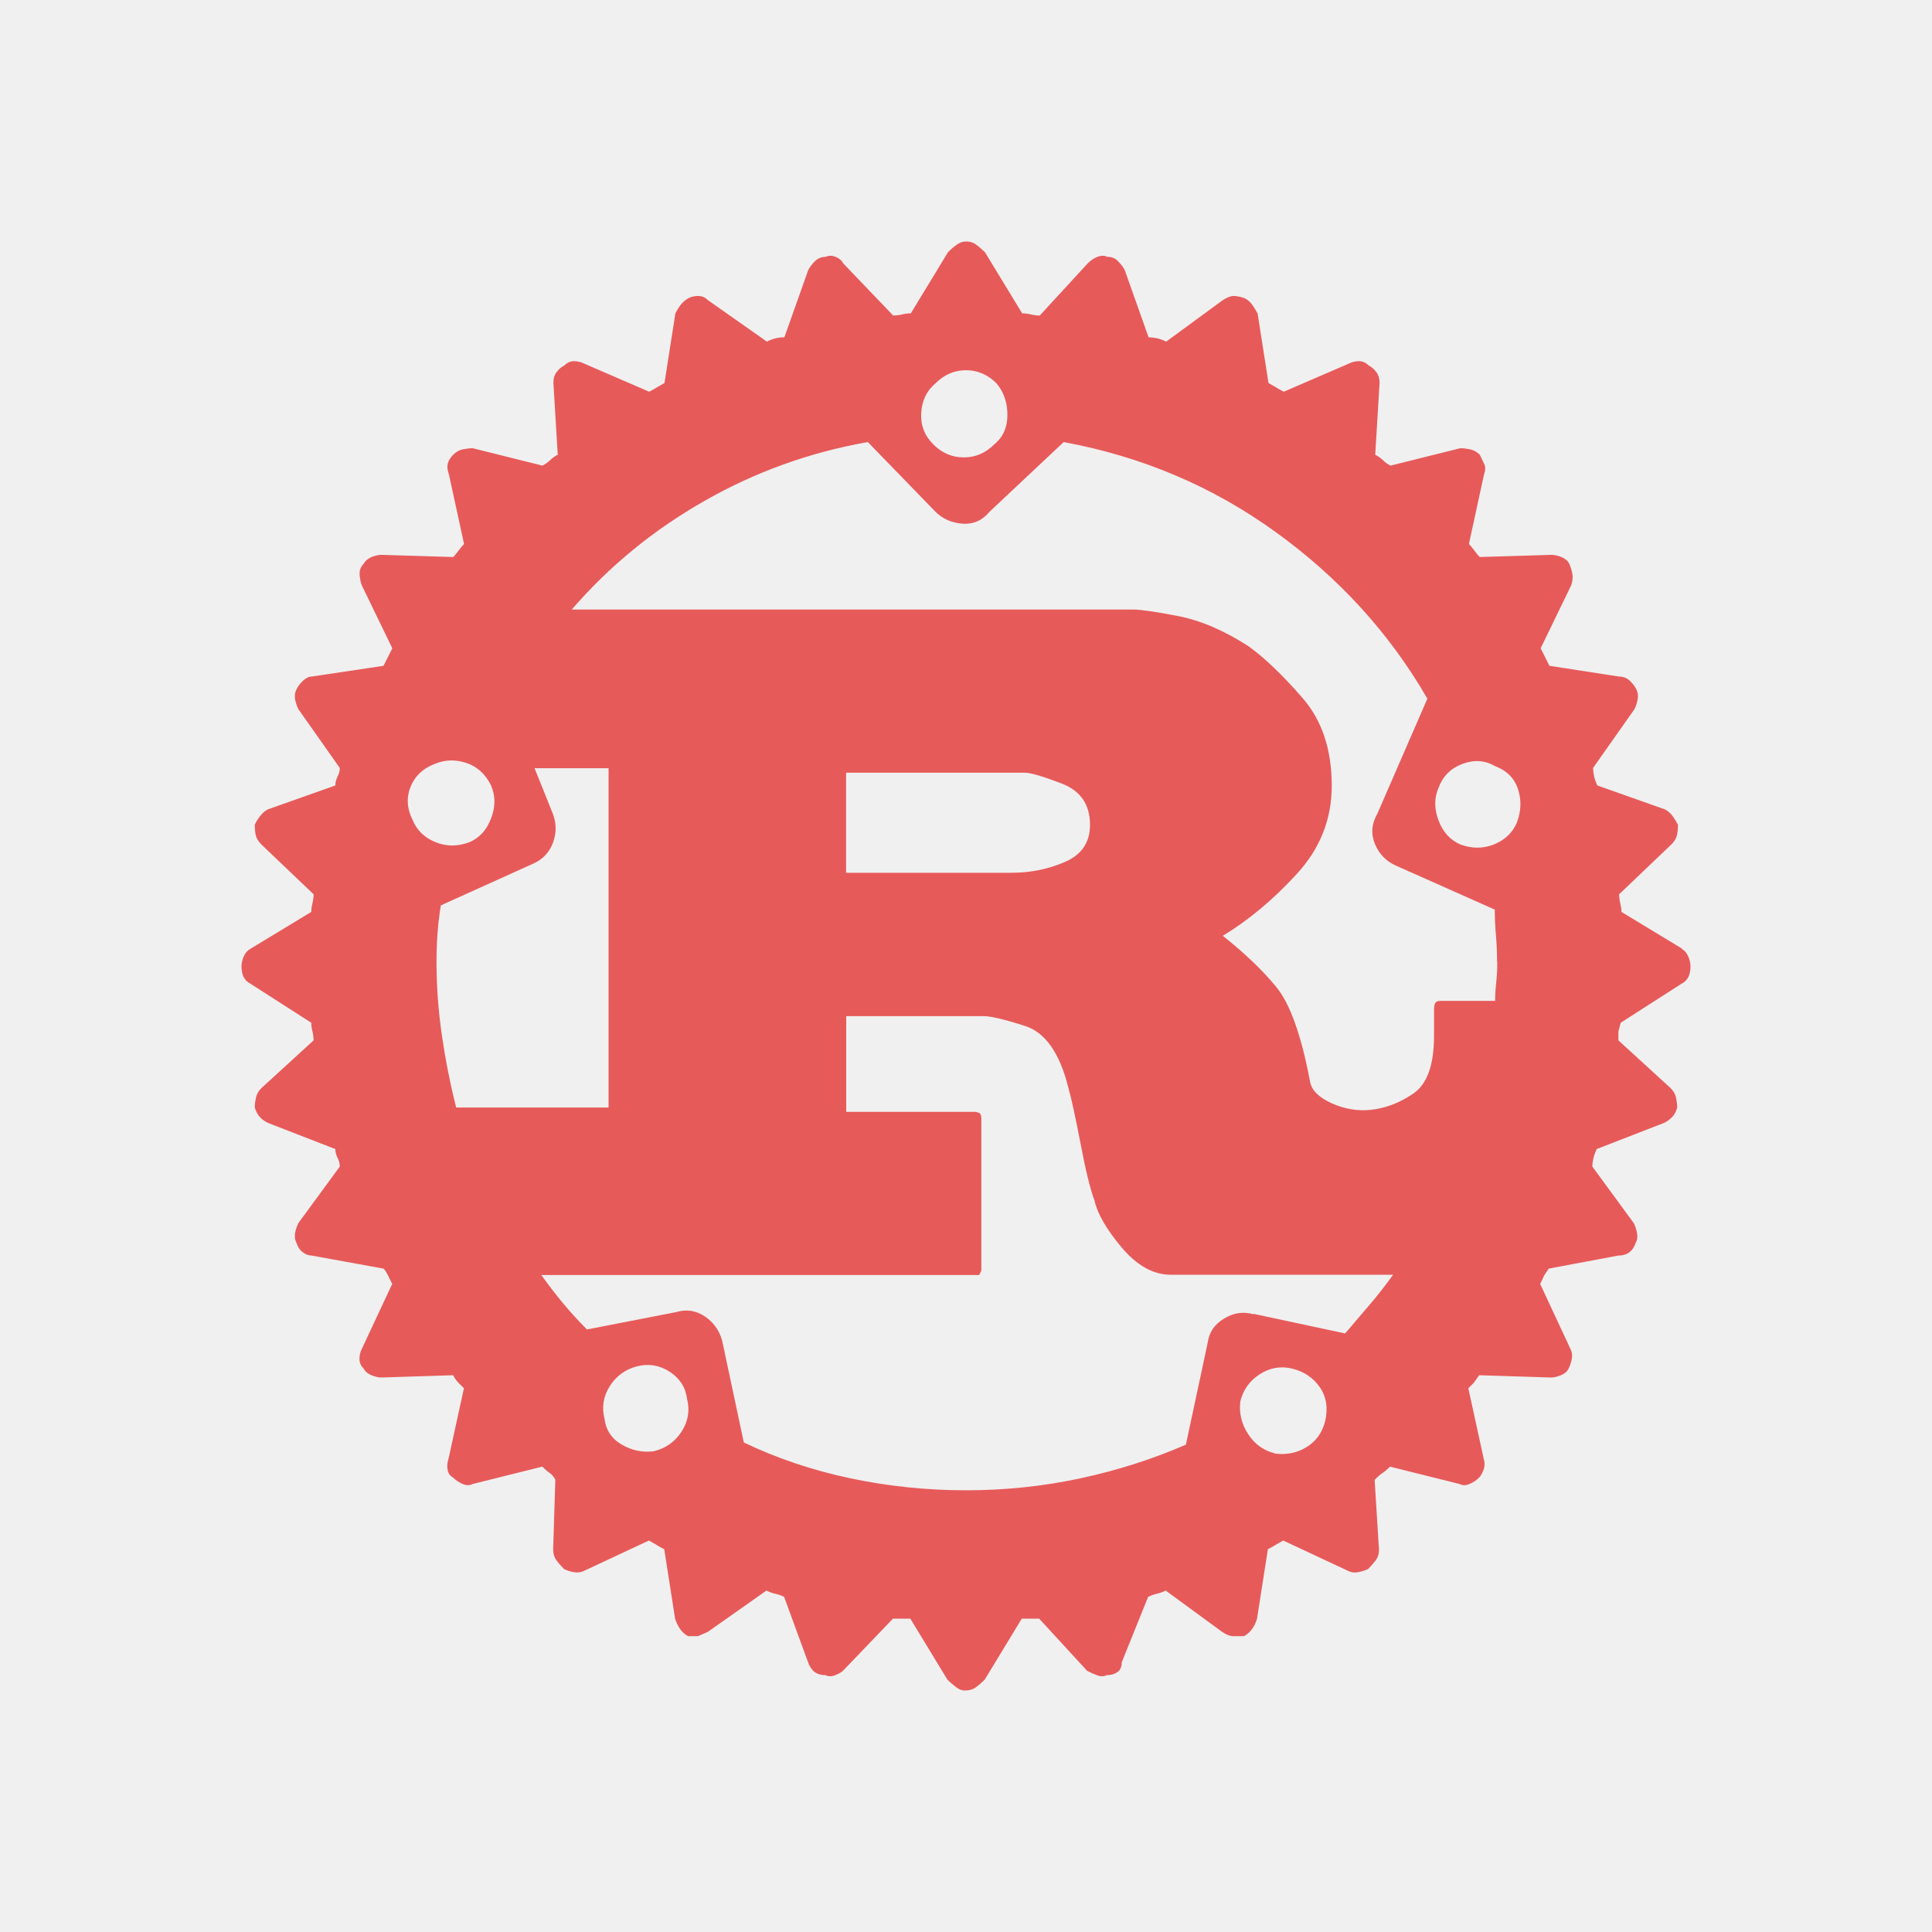
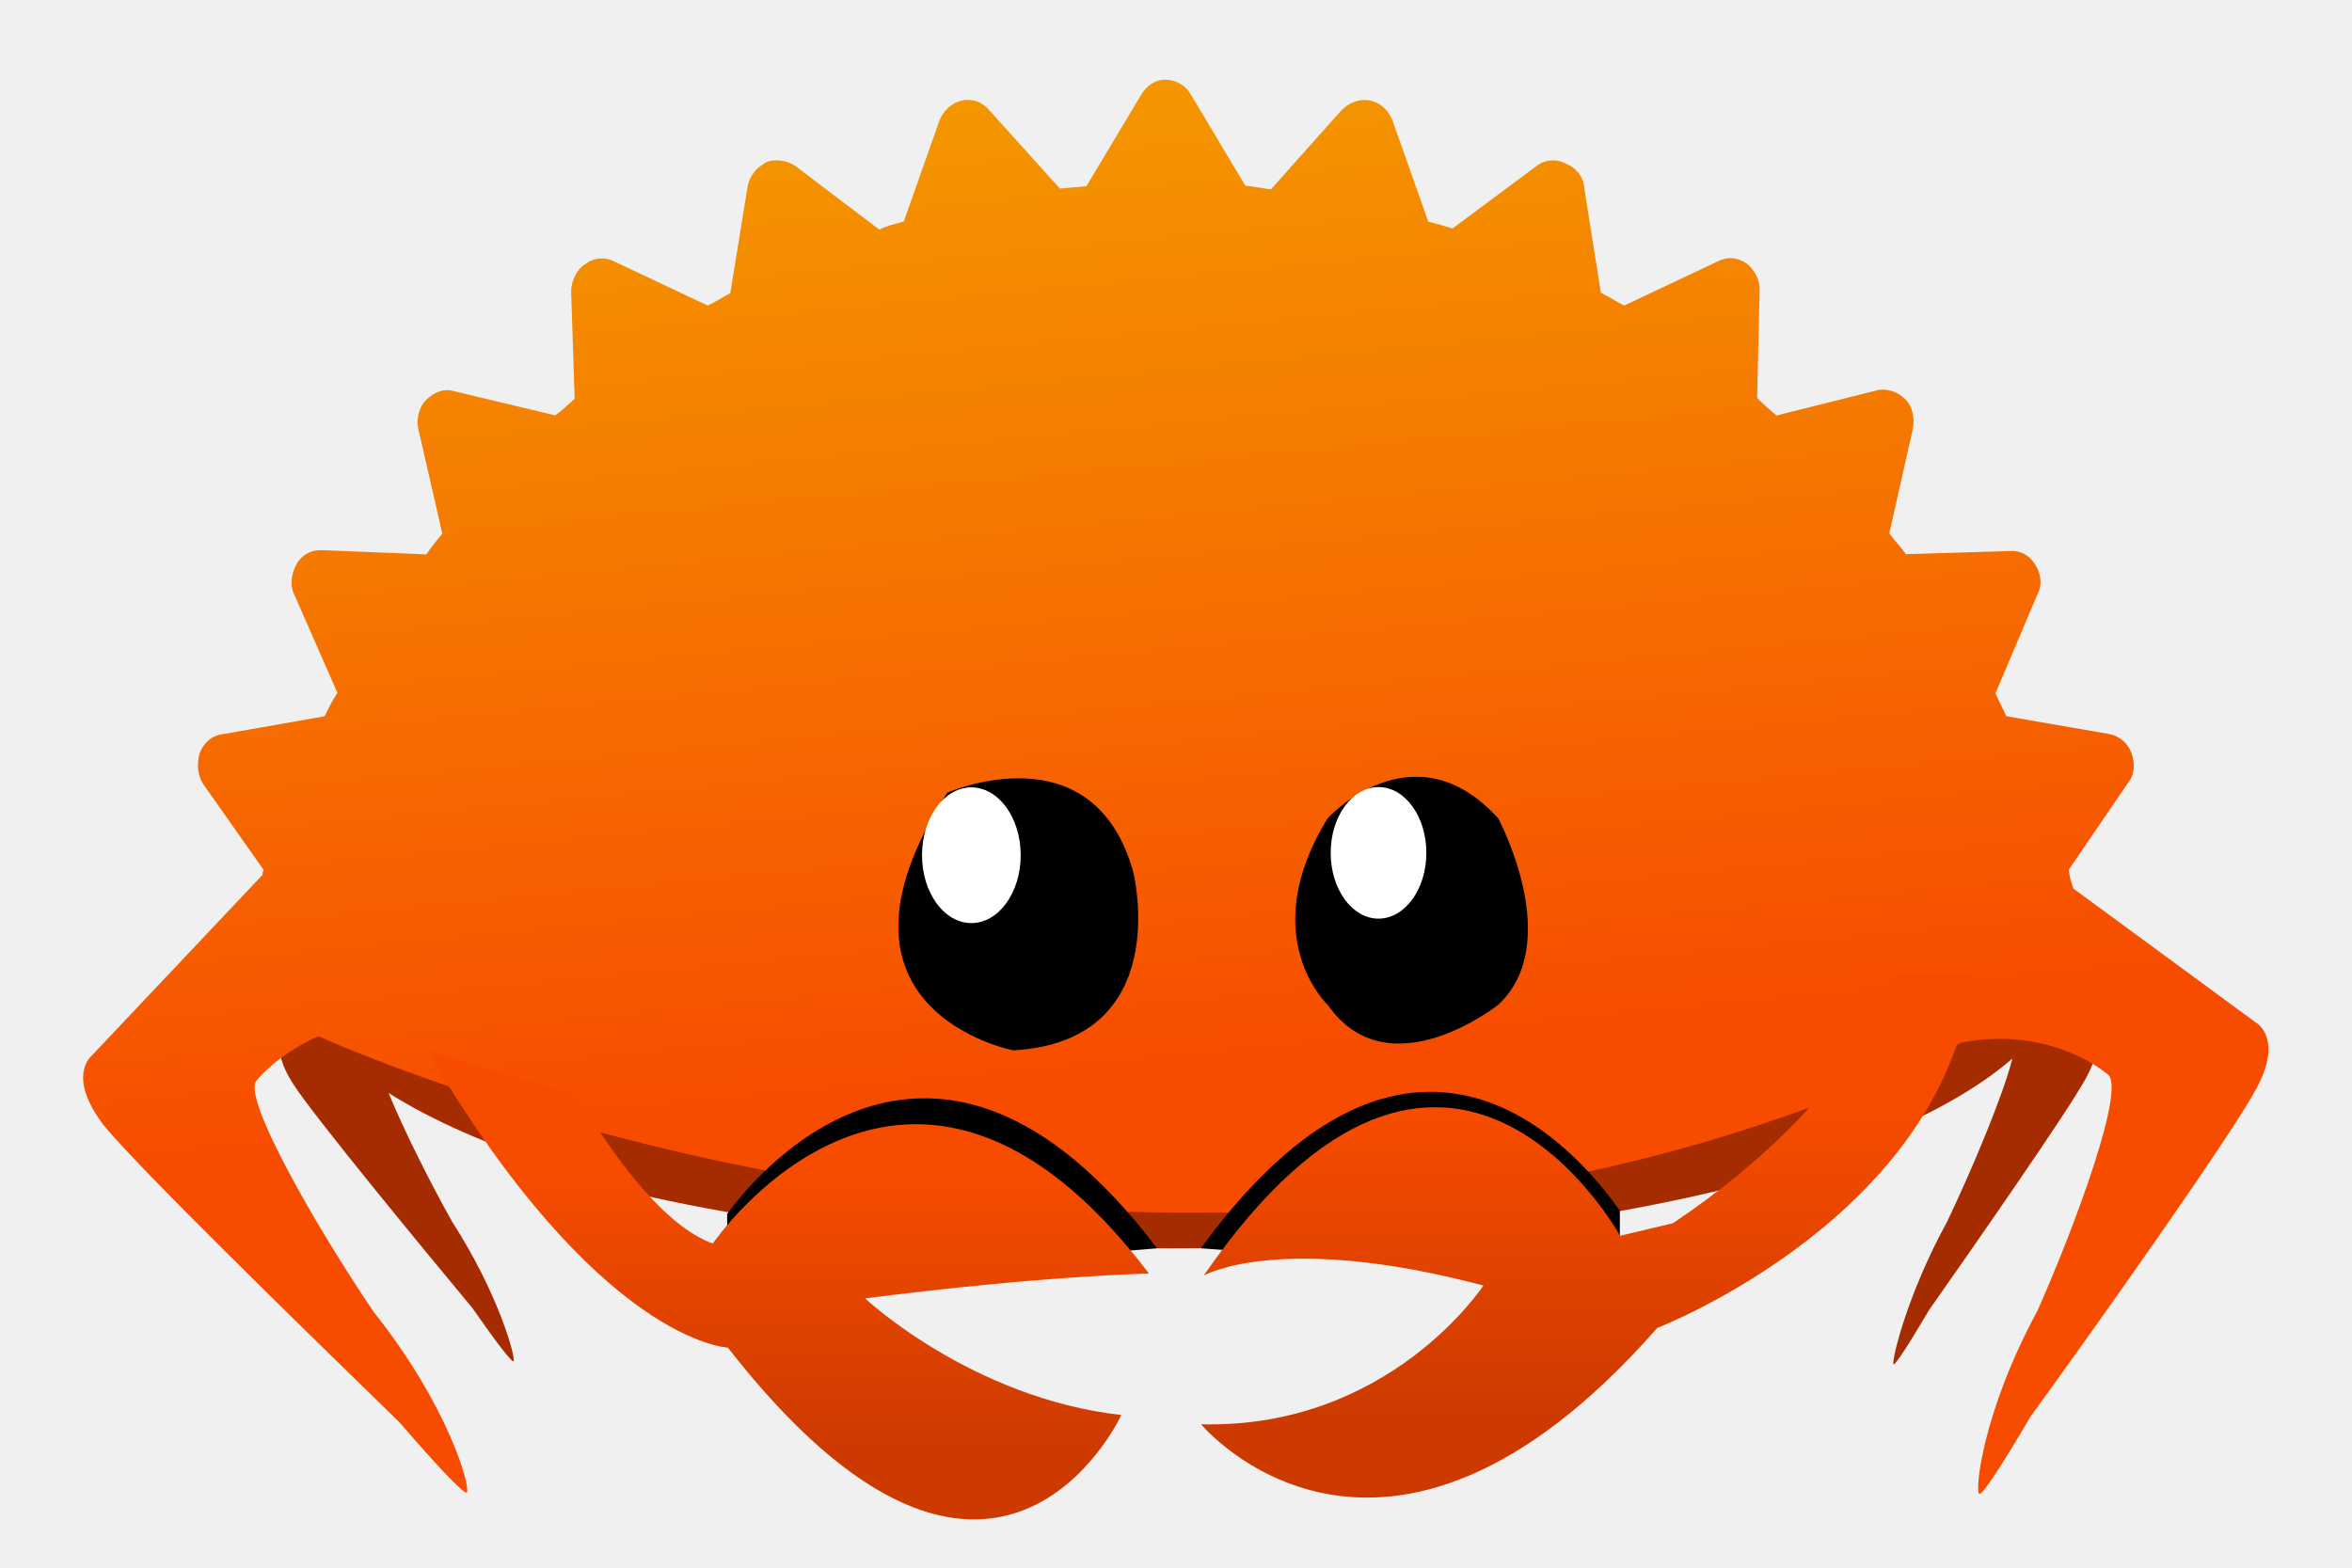
- <svg xmlns="http://www.w3.org/2000/svg" width="16" height="16" viewBox="0 0 16 16" fill="none">
+ <svg xmlns="http://www.w3.org/2000/svg" width="1.3%" height="2%" viewBox="0 0 1200 800" version="1.1" xml:space="preserve" style="fill-rule:evenodd;clip-rule:evenodd;stroke-linejoin:round;stroke-miterlimit:1.414;stroke-width:0.5px;">
  <g id="rust">
-     <path id="Shape" fill-rule="evenodd" clip-rule="evenodd" d="M13.933 7.858L13.428 7.552C13.428 7.528 13.424 7.504 13.418 7.479C13.412 7.454 13.409 7.43 13.409 7.406L13.842 6.993C13.866 6.969 13.881 6.944 13.887 6.92C13.893 6.895 13.896 6.865 13.896 6.83C13.884 6.806 13.869 6.782 13.851 6.757C13.833 6.733 13.812 6.715 13.788 6.703L13.229 6.505C13.217 6.481 13.208 6.457 13.202 6.432C13.197 6.408 13.194 6.383 13.193 6.36L13.536 5.873C13.548 5.849 13.557 5.822 13.562 5.793C13.568 5.763 13.565 5.736 13.553 5.712C13.542 5.688 13.524 5.664 13.499 5.639C13.474 5.615 13.444 5.603 13.409 5.603L12.832 5.514L12.759 5.369L13.012 4.847C13.024 4.811 13.027 4.778 13.021 4.748C13.015 4.718 13.006 4.691 12.995 4.667C12.983 4.644 12.962 4.626 12.931 4.613C12.9 4.601 12.873 4.595 12.85 4.595L12.255 4.613C12.242 4.601 12.227 4.583 12.21 4.559C12.192 4.535 12.177 4.517 12.165 4.505L12.29 3.929C12.303 3.892 12.303 3.862 12.29 3.839L12.255 3.766C12.231 3.742 12.204 3.727 12.174 3.721C12.144 3.715 12.117 3.712 12.093 3.712L11.516 3.856C11.492 3.844 11.471 3.829 11.453 3.811C11.434 3.793 11.413 3.778 11.389 3.766L11.425 3.171C11.425 3.135 11.416 3.105 11.398 3.081C11.38 3.057 11.359 3.039 11.335 3.027C11.311 3.003 11.284 2.991 11.254 2.991C11.224 2.991 11.197 2.998 11.173 3.01L10.632 3.244C10.608 3.232 10.587 3.22 10.568 3.208C10.55 3.197 10.529 3.185 10.505 3.172L10.415 2.596C10.402 2.572 10.387 2.548 10.37 2.523C10.352 2.499 10.331 2.481 10.306 2.469C10.27 2.457 10.24 2.451 10.216 2.451C10.192 2.451 10.162 2.463 10.126 2.486L9.658 2.829C9.634 2.817 9.609 2.808 9.585 2.802C9.56 2.797 9.536 2.794 9.512 2.793L9.314 2.235C9.301 2.211 9.283 2.187 9.259 2.163C9.235 2.138 9.205 2.126 9.169 2.127C9.145 2.115 9.119 2.115 9.088 2.127C9.058 2.139 9.032 2.157 9.008 2.181L8.611 2.613C8.587 2.613 8.563 2.61 8.538 2.604C8.513 2.598 8.489 2.595 8.465 2.595L8.158 2.09C8.134 2.066 8.11 2.045 8.085 2.027C8.061 2.008 8.031 1.999 7.995 2C7.972 2 7.947 2.009 7.923 2.027C7.898 2.044 7.874 2.065 7.85 2.09L7.543 2.595C7.519 2.595 7.495 2.598 7.47 2.604C7.446 2.61 7.421 2.613 7.397 2.613L6.983 2.181C6.971 2.157 6.95 2.139 6.92 2.127C6.89 2.115 6.863 2.115 6.839 2.127C6.803 2.127 6.773 2.139 6.749 2.163C6.725 2.186 6.707 2.211 6.694 2.235L6.496 2.793C6.472 2.793 6.448 2.796 6.423 2.802C6.399 2.808 6.374 2.817 6.351 2.829L5.863 2.486C5.84 2.463 5.813 2.451 5.783 2.451C5.753 2.451 5.726 2.457 5.702 2.469C5.678 2.482 5.657 2.5 5.638 2.523C5.62 2.547 5.605 2.571 5.593 2.596L5.503 3.172C5.479 3.185 5.458 3.197 5.44 3.208C5.421 3.22 5.4 3.232 5.376 3.244L4.835 3.01C4.811 2.998 4.784 2.991 4.754 2.991C4.724 2.991 4.697 3.003 4.673 3.027C4.649 3.039 4.628 3.057 4.61 3.081C4.591 3.105 4.583 3.135 4.583 3.171L4.619 3.766C4.595 3.778 4.574 3.793 4.556 3.811C4.537 3.829 4.516 3.844 4.492 3.856L3.915 3.712C3.891 3.712 3.864 3.715 3.834 3.721C3.804 3.727 3.777 3.742 3.753 3.766C3.73 3.79 3.715 3.814 3.708 3.839C3.702 3.863 3.705 3.893 3.718 3.929L3.843 4.505C3.831 4.517 3.816 4.535 3.798 4.559C3.781 4.583 3.766 4.601 3.753 4.613L3.158 4.595C3.134 4.595 3.107 4.601 3.077 4.613C3.047 4.626 3.026 4.644 3.013 4.667C2.99 4.691 2.978 4.718 2.978 4.748C2.978 4.778 2.984 4.811 2.996 4.847L3.249 5.369L3.176 5.514L2.581 5.603C2.557 5.603 2.533 5.615 2.508 5.639C2.483 5.663 2.465 5.687 2.454 5.712C2.442 5.736 2.439 5.763 2.444 5.793C2.45 5.822 2.459 5.849 2.471 5.873L2.814 6.36C2.814 6.383 2.808 6.408 2.795 6.432C2.783 6.457 2.777 6.481 2.777 6.505L2.218 6.703C2.194 6.715 2.173 6.734 2.155 6.757C2.136 6.781 2.121 6.805 2.11 6.83C2.11 6.866 2.113 6.896 2.119 6.92C2.125 6.944 2.14 6.968 2.164 6.993L2.597 7.406C2.597 7.43 2.594 7.454 2.588 7.479C2.581 7.504 2.578 7.528 2.578 7.552L2.073 7.858C2.049 7.871 2.031 7.892 2.018 7.922C2.006 7.952 2 7.978 2 8.002C2 8.038 2.006 8.068 2.018 8.092C2.031 8.116 2.049 8.134 2.073 8.146L2.578 8.47C2.578 8.494 2.581 8.518 2.588 8.543C2.594 8.568 2.597 8.592 2.597 8.616L2.164 9.012C2.14 9.036 2.125 9.063 2.119 9.093C2.113 9.123 2.11 9.15 2.11 9.173C2.122 9.21 2.137 9.236 2.155 9.254C2.172 9.272 2.194 9.287 2.218 9.299L2.777 9.516C2.777 9.54 2.783 9.564 2.795 9.588C2.808 9.613 2.814 9.637 2.814 9.661L2.471 10.129C2.459 10.153 2.45 10.18 2.444 10.21C2.439 10.24 2.442 10.267 2.454 10.29C2.466 10.327 2.484 10.354 2.508 10.371C2.532 10.389 2.556 10.398 2.581 10.398L3.176 10.506C3.189 10.518 3.2 10.536 3.212 10.56L3.248 10.633L2.995 11.174C2.983 11.197 2.977 11.224 2.977 11.254C2.977 11.284 2.988 11.311 3.012 11.335C3.025 11.359 3.046 11.377 3.076 11.389C3.106 11.401 3.133 11.408 3.157 11.408L3.752 11.389C3.765 11.413 3.78 11.434 3.797 11.452L3.842 11.497L3.716 12.074C3.704 12.11 3.701 12.143 3.707 12.173C3.713 12.203 3.728 12.224 3.752 12.236C3.776 12.26 3.803 12.278 3.833 12.29C3.863 12.303 3.89 12.303 3.914 12.29L4.491 12.146C4.515 12.17 4.536 12.188 4.554 12.2C4.573 12.213 4.588 12.231 4.599 12.255L4.581 12.831C4.581 12.867 4.59 12.897 4.608 12.921C4.625 12.945 4.646 12.969 4.671 12.994C4.695 13.006 4.722 13.015 4.752 13.02C4.782 13.025 4.809 13.022 4.833 13.011L5.374 12.758C5.398 12.771 5.419 12.783 5.437 12.794C5.456 12.806 5.477 12.818 5.501 12.83L5.591 13.406C5.603 13.442 5.618 13.472 5.636 13.496C5.654 13.52 5.675 13.538 5.699 13.55H5.78C5.78 13.55 5.807 13.539 5.861 13.515L6.348 13.172C6.372 13.185 6.396 13.193 6.421 13.199C6.446 13.204 6.47 13.213 6.494 13.225L6.692 13.766C6.705 13.802 6.723 13.829 6.746 13.847C6.77 13.864 6.8 13.873 6.836 13.873C6.86 13.885 6.887 13.885 6.917 13.873C6.947 13.861 6.968 13.849 6.981 13.837L7.395 13.405H7.539L7.846 13.91C7.87 13.934 7.895 13.955 7.919 13.973C7.944 13.992 7.968 14.001 7.992 14C8.028 14 8.058 13.991 8.082 13.973C8.106 13.956 8.13 13.935 8.155 13.91L8.462 13.405H8.606L9.003 13.837C9.027 13.85 9.054 13.862 9.084 13.873C9.114 13.885 9.141 13.885 9.165 13.873C9.201 13.873 9.231 13.864 9.255 13.847C9.279 13.829 9.29 13.802 9.29 13.766L9.508 13.225C9.531 13.213 9.556 13.204 9.58 13.199C9.605 13.193 9.629 13.185 9.653 13.172L10.122 13.515C10.158 13.539 10.188 13.55 10.212 13.55H10.302C10.325 13.538 10.347 13.52 10.365 13.496C10.384 13.472 10.399 13.442 10.41 13.406L10.5 12.83C10.524 12.818 10.545 12.806 10.564 12.794C10.582 12.783 10.603 12.771 10.627 12.758L11.168 13.011C11.192 13.023 11.219 13.026 11.249 13.02C11.279 13.014 11.306 13.005 11.33 12.994C11.354 12.97 11.375 12.946 11.394 12.921C11.412 12.896 11.421 12.866 11.42 12.831L11.384 12.255C11.408 12.231 11.429 12.213 11.448 12.2C11.466 12.188 11.488 12.17 11.511 12.146L12.088 12.29C12.112 12.303 12.139 12.303 12.169 12.29C12.199 12.278 12.226 12.26 12.25 12.236C12.262 12.224 12.274 12.203 12.286 12.173C12.297 12.143 12.297 12.11 12.286 12.074L12.16 11.497L12.205 11.452C12.205 11.452 12.22 11.431 12.25 11.389L12.846 11.408C12.87 11.408 12.896 11.401 12.927 11.389C12.957 11.377 12.978 11.359 12.99 11.335C13.002 11.311 13.011 11.284 13.017 11.254C13.022 11.224 13.019 11.197 13.007 11.174L12.755 10.633L12.79 10.56C12.79 10.56 12.802 10.542 12.826 10.506L13.403 10.398C13.439 10.398 13.469 10.389 13.493 10.371C13.517 10.354 13.535 10.327 13.547 10.29C13.56 10.267 13.563 10.24 13.557 10.21C13.551 10.18 13.542 10.153 13.53 10.129L13.187 9.661C13.187 9.637 13.191 9.613 13.197 9.588C13.203 9.564 13.212 9.54 13.223 9.516L13.782 9.299C13.806 9.287 13.827 9.272 13.845 9.254C13.864 9.236 13.879 9.21 13.89 9.173C13.89 9.15 13.887 9.123 13.881 9.093C13.875 9.063 13.86 9.036 13.836 9.012L13.403 8.616V8.543C13.403 8.543 13.409 8.519 13.422 8.47L13.927 8.146C13.951 8.134 13.969 8.116 13.982 8.092C13.994 8.068 14 8.038 14 8.002C14 7.978 13.994 7.952 13.982 7.922C13.969 7.892 13.951 7.871 13.927 7.858V7.858H13.933ZM10.56 12.037C10.464 12.013 10.389 11.959 10.335 11.874C10.281 11.79 10.26 11.7 10.272 11.605C10.296 11.508 10.35 11.434 10.434 11.38C10.519 11.326 10.609 11.311 10.704 11.335C10.8 11.359 10.875 11.41 10.93 11.488C10.984 11.566 10.999 11.659 10.975 11.767C10.951 11.863 10.9 11.935 10.821 11.984C10.743 12.032 10.655 12.05 10.559 12.038V12.038L10.56 12.037ZM10.38 10.884C10.296 10.86 10.215 10.872 10.137 10.92C10.058 10.967 10.013 11.034 10.002 11.118L9.821 11.964C9.545 12.084 9.254 12.177 8.947 12.243C8.639 12.309 8.324 12.342 8 12.342C7.676 12.342 7.357 12.309 7.044 12.243C6.731 12.177 6.436 12.078 6.16 11.946L5.98 11.1C5.956 11.016 5.908 10.95 5.836 10.901C5.763 10.853 5.685 10.841 5.601 10.866L4.861 11.01C4.789 10.938 4.723 10.865 4.663 10.793C4.603 10.721 4.543 10.643 4.483 10.559H8.109C8.109 10.559 8.115 10.547 8.127 10.523V9.262C8.127 9.238 8.121 9.223 8.109 9.217C8.096 9.211 8.084 9.208 8.073 9.208H7.008V8.415H8.144C8.204 8.415 8.319 8.442 8.487 8.496C8.656 8.549 8.776 8.72 8.848 9.009C8.872 9.092 8.905 9.245 8.948 9.467C8.99 9.69 9.029 9.849 9.065 9.945C9.089 10.053 9.164 10.182 9.29 10.332C9.417 10.482 9.552 10.557 9.697 10.557H11.537C11.477 10.64 11.414 10.722 11.347 10.8C11.281 10.878 11.212 10.959 11.14 11.043L10.383 10.881L10.38 10.884ZM5.42 12.018C5.324 12.031 5.234 12.013 5.15 11.964C5.066 11.916 5.018 11.844 5.006 11.748C4.982 11.652 4.997 11.562 5.051 11.478C5.105 11.394 5.18 11.34 5.276 11.315C5.372 11.291 5.462 11.306 5.546 11.36C5.63 11.415 5.678 11.49 5.69 11.585C5.714 11.681 5.699 11.771 5.645 11.855C5.591 11.938 5.516 11.993 5.42 12.017V12.017V12.018ZM4.067 6.507C4.104 6.591 4.104 6.681 4.067 6.777C4.031 6.873 3.971 6.939 3.887 6.975C3.791 7.011 3.698 7.011 3.608 6.975C3.518 6.939 3.455 6.879 3.419 6.795C3.37 6.699 3.364 6.606 3.4 6.516C3.436 6.427 3.502 6.364 3.599 6.327C3.683 6.291 3.77 6.288 3.861 6.318C3.952 6.348 4.021 6.411 4.068 6.507V6.507H4.067ZM3.653 7.497L4.41 7.155C4.494 7.119 4.551 7.059 4.581 6.975C4.611 6.891 4.608 6.807 4.572 6.723L4.427 6.362H5.04V9.172H3.778C3.729 8.98 3.69 8.782 3.66 8.578C3.63 8.373 3.615 8.169 3.615 7.965C3.615 7.882 3.618 7.801 3.624 7.722C3.63 7.644 3.639 7.569 3.651 7.497V7.497H3.653ZM7.007 7.228V6.399H8.486C8.534 6.399 8.637 6.429 8.793 6.489C8.949 6.549 9.027 6.663 9.027 6.831C9.027 6.976 8.958 7.078 8.82 7.138C8.681 7.198 8.534 7.228 8.377 7.228H7.006H7.007ZM12.4 7.965C12.4 8.025 12.397 8.082 12.391 8.136C12.385 8.19 12.382 8.241 12.382 8.289H11.93C11.906 8.289 11.892 8.295 11.885 8.308C11.879 8.32 11.876 8.338 11.876 8.362V8.579C11.876 8.819 11.819 8.978 11.705 9.056C11.591 9.134 11.474 9.178 11.353 9.191C11.245 9.203 11.137 9.185 11.029 9.137C10.921 9.088 10.861 9.028 10.849 8.957C10.777 8.573 10.683 8.311 10.569 8.173C10.456 8.035 10.308 7.894 10.127 7.75C10.344 7.618 10.548 7.447 10.74 7.237C10.933 7.027 11.029 6.784 11.029 6.507C11.029 6.207 10.948 5.964 10.785 5.778C10.623 5.592 10.476 5.451 10.343 5.354C10.139 5.222 9.943 5.138 9.757 5.102C9.571 5.066 9.447 5.048 9.387 5.048H4.735C5.047 4.687 5.414 4.387 5.835 4.148C6.255 3.908 6.706 3.746 7.187 3.661L7.746 4.237C7.806 4.297 7.881 4.33 7.971 4.337C8.061 4.343 8.136 4.31 8.196 4.237L8.809 3.661C9.459 3.781 10.045 4.03 10.567 4.408C11.09 4.786 11.508 5.245 11.821 5.786L11.406 6.74C11.358 6.824 11.352 6.908 11.388 6.993C11.424 7.077 11.484 7.137 11.568 7.172L12.379 7.533C12.379 7.605 12.383 7.678 12.389 7.75C12.395 7.822 12.398 7.894 12.398 7.967V7.967L12.4 7.965ZM7.747 3.175C7.82 3.102 7.904 3.066 8 3.066C8.096 3.066 8.18 3.102 8.253 3.175C8.313 3.247 8.343 3.334 8.343 3.436C8.343 3.539 8.307 3.62 8.234 3.68C8.162 3.752 8.078 3.788 7.982 3.788C7.885 3.788 7.801 3.752 7.729 3.68C7.656 3.607 7.623 3.52 7.629 3.418C7.636 3.316 7.675 3.235 7.747 3.175V3.175V3.175ZM11.913 6.525C11.949 6.428 12.015 6.362 12.112 6.326C12.208 6.29 12.298 6.296 12.382 6.345C12.478 6.381 12.541 6.444 12.571 6.534C12.601 6.624 12.598 6.717 12.562 6.813C12.526 6.896 12.463 6.956 12.373 6.993C12.282 7.029 12.189 7.029 12.093 6.993C12.009 6.956 11.949 6.89 11.913 6.794C11.877 6.698 11.877 6.608 11.913 6.525V6.525V6.525Z" fill="#E75A5A" />
+     <g id="Layer-1">
+       <g transform="matrix(1,0,0,1,597.344,637.02)">
+         <path d="M0,-279.559C-121.238,-279.559 -231.39,-264.983 -312.939,-241.23L-312.939,-38.329C-231.39,-14.575 -121.238,0 0,0C138.76,0 262.987,-19.092 346.431,-49.186L346.431,-230.37C262.987,-260.465 138.76,-279.559 0,-279.559" style="fill:rgb(165,43,0);fill-rule:nonzero;" />
+       </g>
+       <g transform="matrix(1,0,0,1,1068.75,575.642)">
+         <path d="M0,-53.32L-14.211,-82.761C-14.138,-83.879 -14.08,-84.998 -14.08,-86.121C-14.08,-119.496 -48.786,-150.256 -107.177,-174.883L-107.177,2.643C-79.932,-8.849 -57.829,-21.674 -42.021,-35.482C-46.673,-16.775 -62.585,21.071 -75.271,47.686C-96.121,85.752 -103.671,118.889 -102.703,120.53C-102.086,121.563 -94.973,110.59 -84.484,92.809C-60.074,58.028 -13.82,-8.373 -4.575,-25.287C5.897,-44.461 0,-53.32 0,-53.32" style="fill:rgb(165,43,0);fill-rule:nonzero;" />
+       </g>
+       <g transform="matrix(1,0,0,1,149.064,591.421)">
+         <path d="M0,-99.954C0,-93.526 1.293,-87.194 3.788,-80.985L-4.723,-65.835C-4.723,-65.835 -11.541,-56.989 0.465,-38.327C11.055,-21.872 64.1,42.54 92.097,76.271C104.123,93.564 112.276,104.216 112.99,103.187C114.114,101.554 105.514,69.087 81.631,32.046C70.487,12.151 57.177,-14.206 49.189,-33.675C71.492,-19.559 100.672,-6.755 135.341,4.265L135.341,-204.17C51.797,-177.622 0,-140.737 0,-99.954" style="fill:rgb(165,43,0);fill-rule:nonzero;" />
+       </g>
+       <g transform="matrix(-65.8097,-752.207,-752.207,65.8097,621.707,796.312)">
+         <path d="M0.991,-0.034L0.933,0.008C0.933,0.014 0.933,0.02 0.933,0.026L0.99,0.069C0.996,0.073 0.999,0.08 0.998,0.087C0.997,0.094 0.992,0.1 0.986,0.103L0.92,0.133C0.919,0.139 0.918,0.145 0.916,0.15L0.964,0.203C0.968,0.208 0.97,0.216 0.968,0.222C0.965,0.229 0.96,0.234 0.953,0.236L0.882,0.254C0.88,0.259 0.877,0.264 0.875,0.27L0.91,0.33C0.914,0.336 0.914,0.344 0.91,0.35C0.907,0.356 0.9,0.36 0.893,0.361L0.82,0.365C0.817,0.369 0.813,0.374 0.81,0.379L0.832,0.445C0.835,0.452 0.833,0.459 0.828,0.465C0.824,0.47 0.816,0.473 0.809,0.472L0.737,0.462C0.733,0.466 0.729,0.47 0.724,0.474L0.733,0.544C0.734,0.551 0.731,0.558 0.725,0.562C0.719,0.566 0.711,0.568 0.704,0.565L0.636,0.542C0.631,0.546 0.626,0.549 0.621,0.552L0.615,0.621C0.615,0.629 0.61,0.635 0.604,0.638C0.597,0.641 0.589,0.641 0.583,0.638L0.521,0.602C0.52,0.603 0.519,0.603 0.518,0.603L0.406,0.729C0.406,0.729 0.394,0.747 0.359,0.725C0.329,0.705 0.206,0.599 0.141,0.543C0.109,0.52 0.089,0.504 0.09,0.502C0.093,0.499 0.149,0.509 0.217,0.554C0.278,0.588 0.371,0.631 0.38,0.619C0.38,0.619 0.396,0.604 0.406,0.575C0.406,0.575 0.406,0.575 0.406,0.575C0.407,0.576 0.407,0.576 0.406,0.575C0.406,0.575 0.091,0.024 0.305,-0.531C0.311,-0.593 0.275,-0.627 0.275,-0.627C0.266,-0.639 0.178,-0.598 0.12,-0.566C0.055,-0.523 0.002,-0.513 0,-0.516C-0.001,-0.518 0.018,-0.533 0.049,-0.555C0.11,-0.608 0.227,-0.707 0.256,-0.726C0.289,-0.748 0.301,-0.73 0.301,-0.73L0.402,-0.615C0.406,-0.614 0.41,-0.613 0.415,-0.613L0.47,-0.658C0.475,-0.663 0.483,-0.664 0.49,-0.662C0.497,-0.66 0.502,-0.655 0.504,-0.648L0.522,-0.58C0.527,-0.578 0.533,-0.576 0.538,-0.574L0.602,-0.608C0.608,-0.612 0.616,-0.612 0.623,-0.608C0.629,-0.605 0.633,-0.599 0.633,-0.592L0.637,-0.522C0.642,-0.519 0.647,-0.515 0.652,-0.512L0.721,-0.534C0.728,-0.536 0.736,-0.535 0.741,-0.531C0.747,-0.526 0.75,-0.519 0.749,-0.512L0.738,-0.443C0.742,-0.439 0.746,-0.435 0.751,-0.431L0.823,-0.439C0.83,-0.44 0.837,-0.437 0.842,-0.432C0.847,-0.426 0.848,-0.419 0.845,-0.412L0.821,-0.347C0.824,-0.342 0.828,-0.337 0.831,-0.332L0.903,-0.327C0.911,-0.327 0.917,-0.322 0.92,-0.316C0.924,-0.31 0.924,-0.302 0.92,-0.296L0.883,-0.236C0.885,-0.231 0.887,-0.226 0.889,-0.22L0.959,-0.202C0.966,-0.2 0.972,-0.195 0.974,-0.188C0.976,-0.181 0.974,-0.174 0.969,-0.168L0.92,-0.116C0.921,-0.111 0.923,-0.105 0.924,-0.099L0.988,-0.068C0.995,-0.065 0.999,-0.059 1,-0.052C1.001,-0.045 0.997,-0.038 0.991,-0.034ZM0.406,0.575C0.406,0.575 0.406,0.575 0.406,0.575C0.406,0.575 0.406,0.575 0.406,0.575Z" style="fill:url(#_Linear1);fill-rule:nonzero;" />
+       </g>
+       <g transform="matrix(1,0,0,1,450.328,483.629)">
+         <path d="M0,167.33C-1.664,165.91 -2.536,165.068 -2.536,165.068L140.006,153.391C23.733,0 -69.418,122.193 -79.333,135.855L-79.333,167.33L0,167.33Z" style="fill-rule:nonzero;" />
+       </g>
+       <g transform="matrix(1,0,0,1,747.12,477.333)">
+         <path d="M0,171.974C1.663,170.554 2.536,169.71 2.536,169.71L-134.448,159.687C-18.12,0 69.421,126.835 79.335,140.497L79.335,171.974L0,171.974Z" style="fill-rule:nonzero;" />
+       </g>
+       <g transform="matrix(-1.53e-05,-267.211,-267.211,1.53e-05,809.465,764.23)">
+         <path d="M1,-0.586C1,-0.586 0.768,-0.528 0.524,-0.165L0.5,-0.064C0.5,-0.064 1.1,0.265 0.424,0.731C0.424,0.731 0.508,0.586 0.405,0.197C0.405,0.197 0.131,0.376 0.14,0.736C0.14,0.736 -0.275,0.391 0.324,-0.135C0.324,-0.135 0.539,-0.691 1,-0.736L1,-0.586Z" style="fill:url(#_Linear2);fill-rule:nonzero;" />
+       </g>
+       <g transform="matrix(1,0,0,1,677.392,509.61)">
+         <path d="M0,-92.063C0,-92.063 43.486,-139.678 86.974,-92.063C86.974,-92.063 121.144,-28.571 86.974,3.171C86.974,3.171 31.062,47.615 0,3.171C0,3.171 -37.275,-31.75 0,-92.063" style="fill-rule:nonzero;" />
+       </g>
+       <g transform="matrix(1,0,0,1,727.738,435.209)">
+         <path d="M0,0.002C0,18.543 -10.93,33.574 -24.408,33.574C-37.885,33.574 -48.814,18.543 -48.814,0.002C-48.814,-18.539 -37.885,-33.572 -24.408,-33.572C-10.93,-33.572 0,-18.539 0,0.002" style="fill:white;fill-rule:nonzero;" />
+       </g>
+       <g transform="matrix(1,0,0,1,483.3,502.984)">
+         <path d="M0,-98.439C0,-98.439 74.596,-131.467 94.956,-57.748C94.956,-57.748 116.283,28.178 33.697,33.028C33.697,33.028 -71.613,12.745 0,-98.439" style="fill-rule:nonzero;" />
+       </g>
+       <g transform="matrix(1,0,0,1,520.766,436.428)">
+         <path d="M0,0C0,19.119 -11.27,34.627 -25.173,34.627C-39.071,34.627 -50.344,19.119 -50.344,0C-50.344,-19.124 -39.071,-34.627 -25.173,-34.627C-11.27,-34.627 0,-19.124 0,0" style="fill:white;fill-rule:nonzero;" />
+       </g>
+       <g transform="matrix(-1.53e-05,-239.021,-239.021,1.53e-05,402.161,775.388)">
+         <path d="M0.367,0.129C-0.364,-0.441 0.223,-0.711 0.223,-0.711C0.259,-0.391 0.472,-0.164 0.472,-0.164C0.521,-0.548 0.525,-0.77 0.525,-0.77C1.203,-0.256 0.589,0.161 0.589,0.161C0.627,0.265 0.772,0.372 0.906,0.451L1,0.77C0.376,0.403 0.367,0.129 0.367,0.129Z" style="fill:url(#_Linear3);fill-rule:nonzero;" />
+       </g>
+     </g>
+     <defs>
+       <linearGradient id="_Linear1" x1="0" y1="0" x2="1" y2="0" gradientUnits="userSpaceOnUse" gradientTransform="matrix(1,0,1.38778e-17,-1,0,-0.000650515)">
+         <stop offset="0" style="stop-color:rgb(247,76,0);stop-opacity:1" />
+         <stop offset="0.33" style="stop-color:rgb(247,76,0);stop-opacity:1" />
+         <stop offset="1" style="stop-color:rgb(244,150,0);stop-opacity:1" />
+       </linearGradient>
+       <linearGradient id="_Linear2" x1="0" y1="0" x2="1" y2="0" gradientUnits="userSpaceOnUse" gradientTransform="matrix(1,0,0,-1,0,1.23438e-06)">
+         <stop offset="0" style="stop-color:rgb(204,58,0);stop-opacity:1" />
+         <stop offset="0.15" style="stop-color:rgb(204,58,0);stop-opacity:1" />
+         <stop offset="0.74" style="stop-color:rgb(247,76,0);stop-opacity:1" />
+         <stop offset="1" style="stop-color:rgb(247,76,0);stop-opacity:1" />
+       </linearGradient>
+       <linearGradient id="_Linear3" x1="0" y1="0" x2="1" y2="0" gradientUnits="userSpaceOnUse" gradientTransform="matrix(1,1.32349e-23,1.32349e-23,-1,0,-9.1568e-07)">
+         <stop offset="0" style="stop-color:rgb(204,58,0);stop-opacity:1" />
+         <stop offset="0.15" style="stop-color:rgb(204,58,0);stop-opacity:1" />
+         <stop offset="0.74" style="stop-color:rgb(247,76,0);stop-opacity:1" />
+         <stop offset="1" style="stop-color:rgb(247,76,0);stop-opacity:1" />
+       </linearGradient>
+     </defs>
  </g>
</svg>
